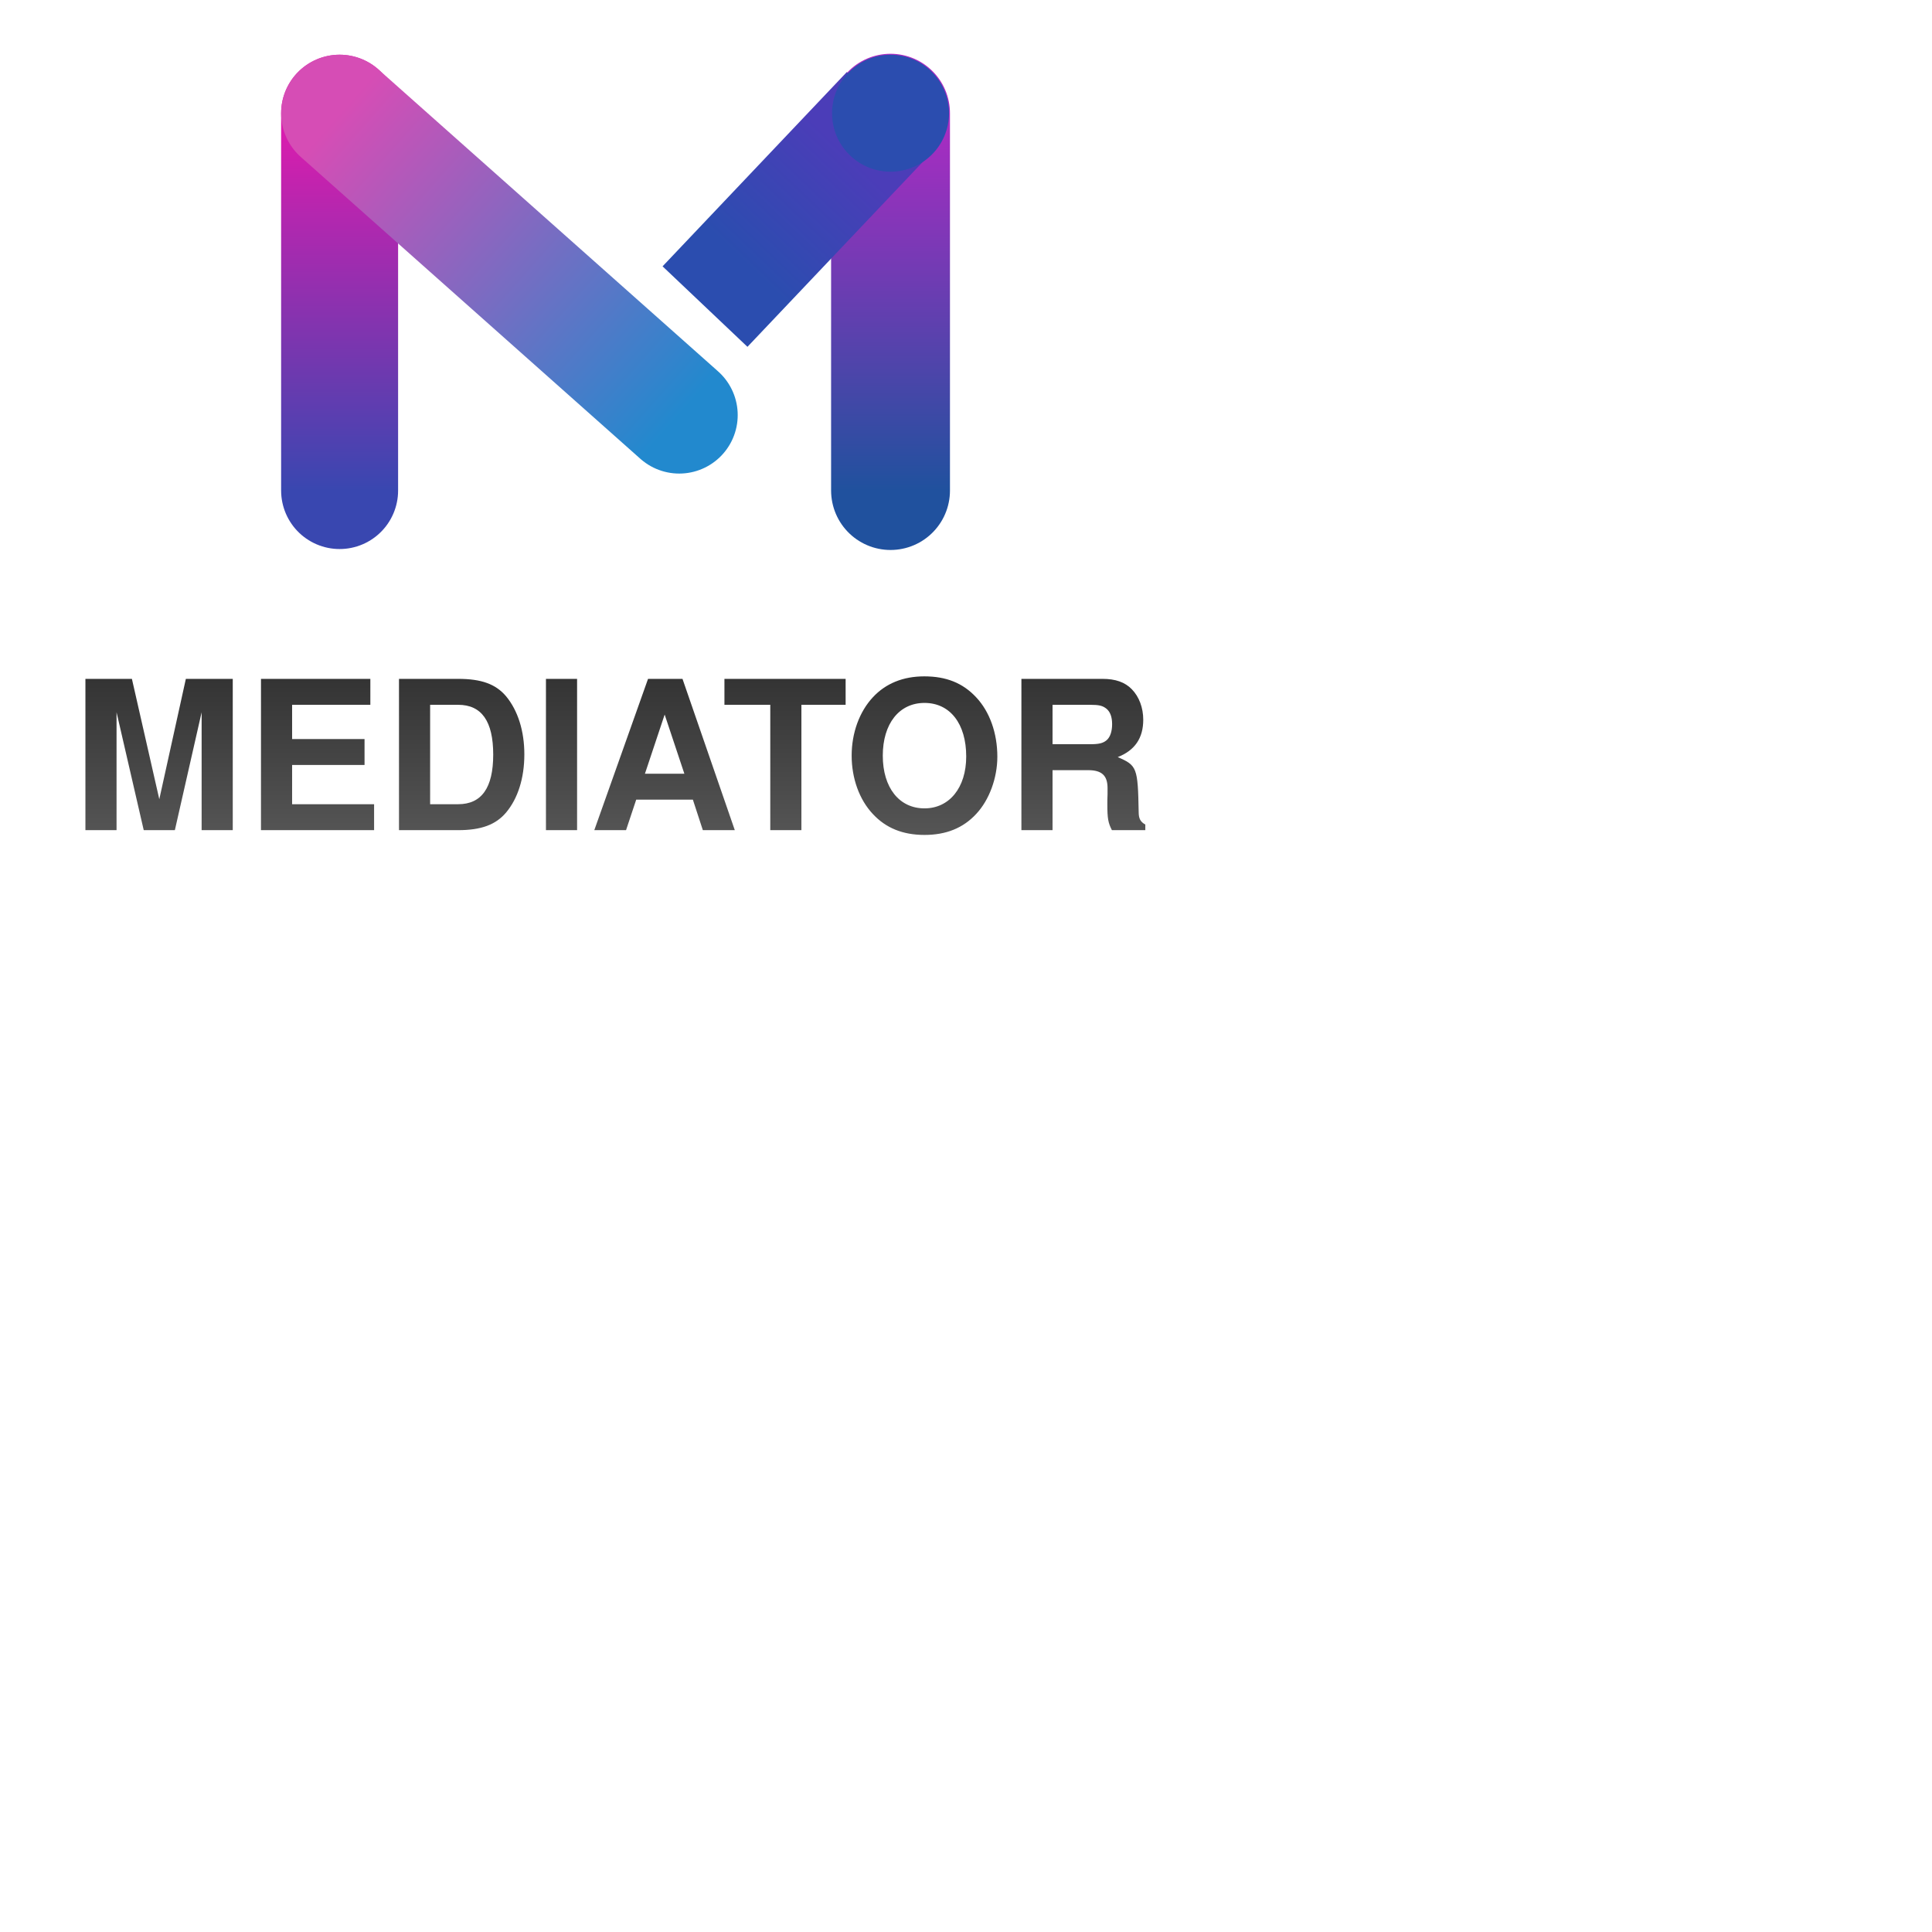
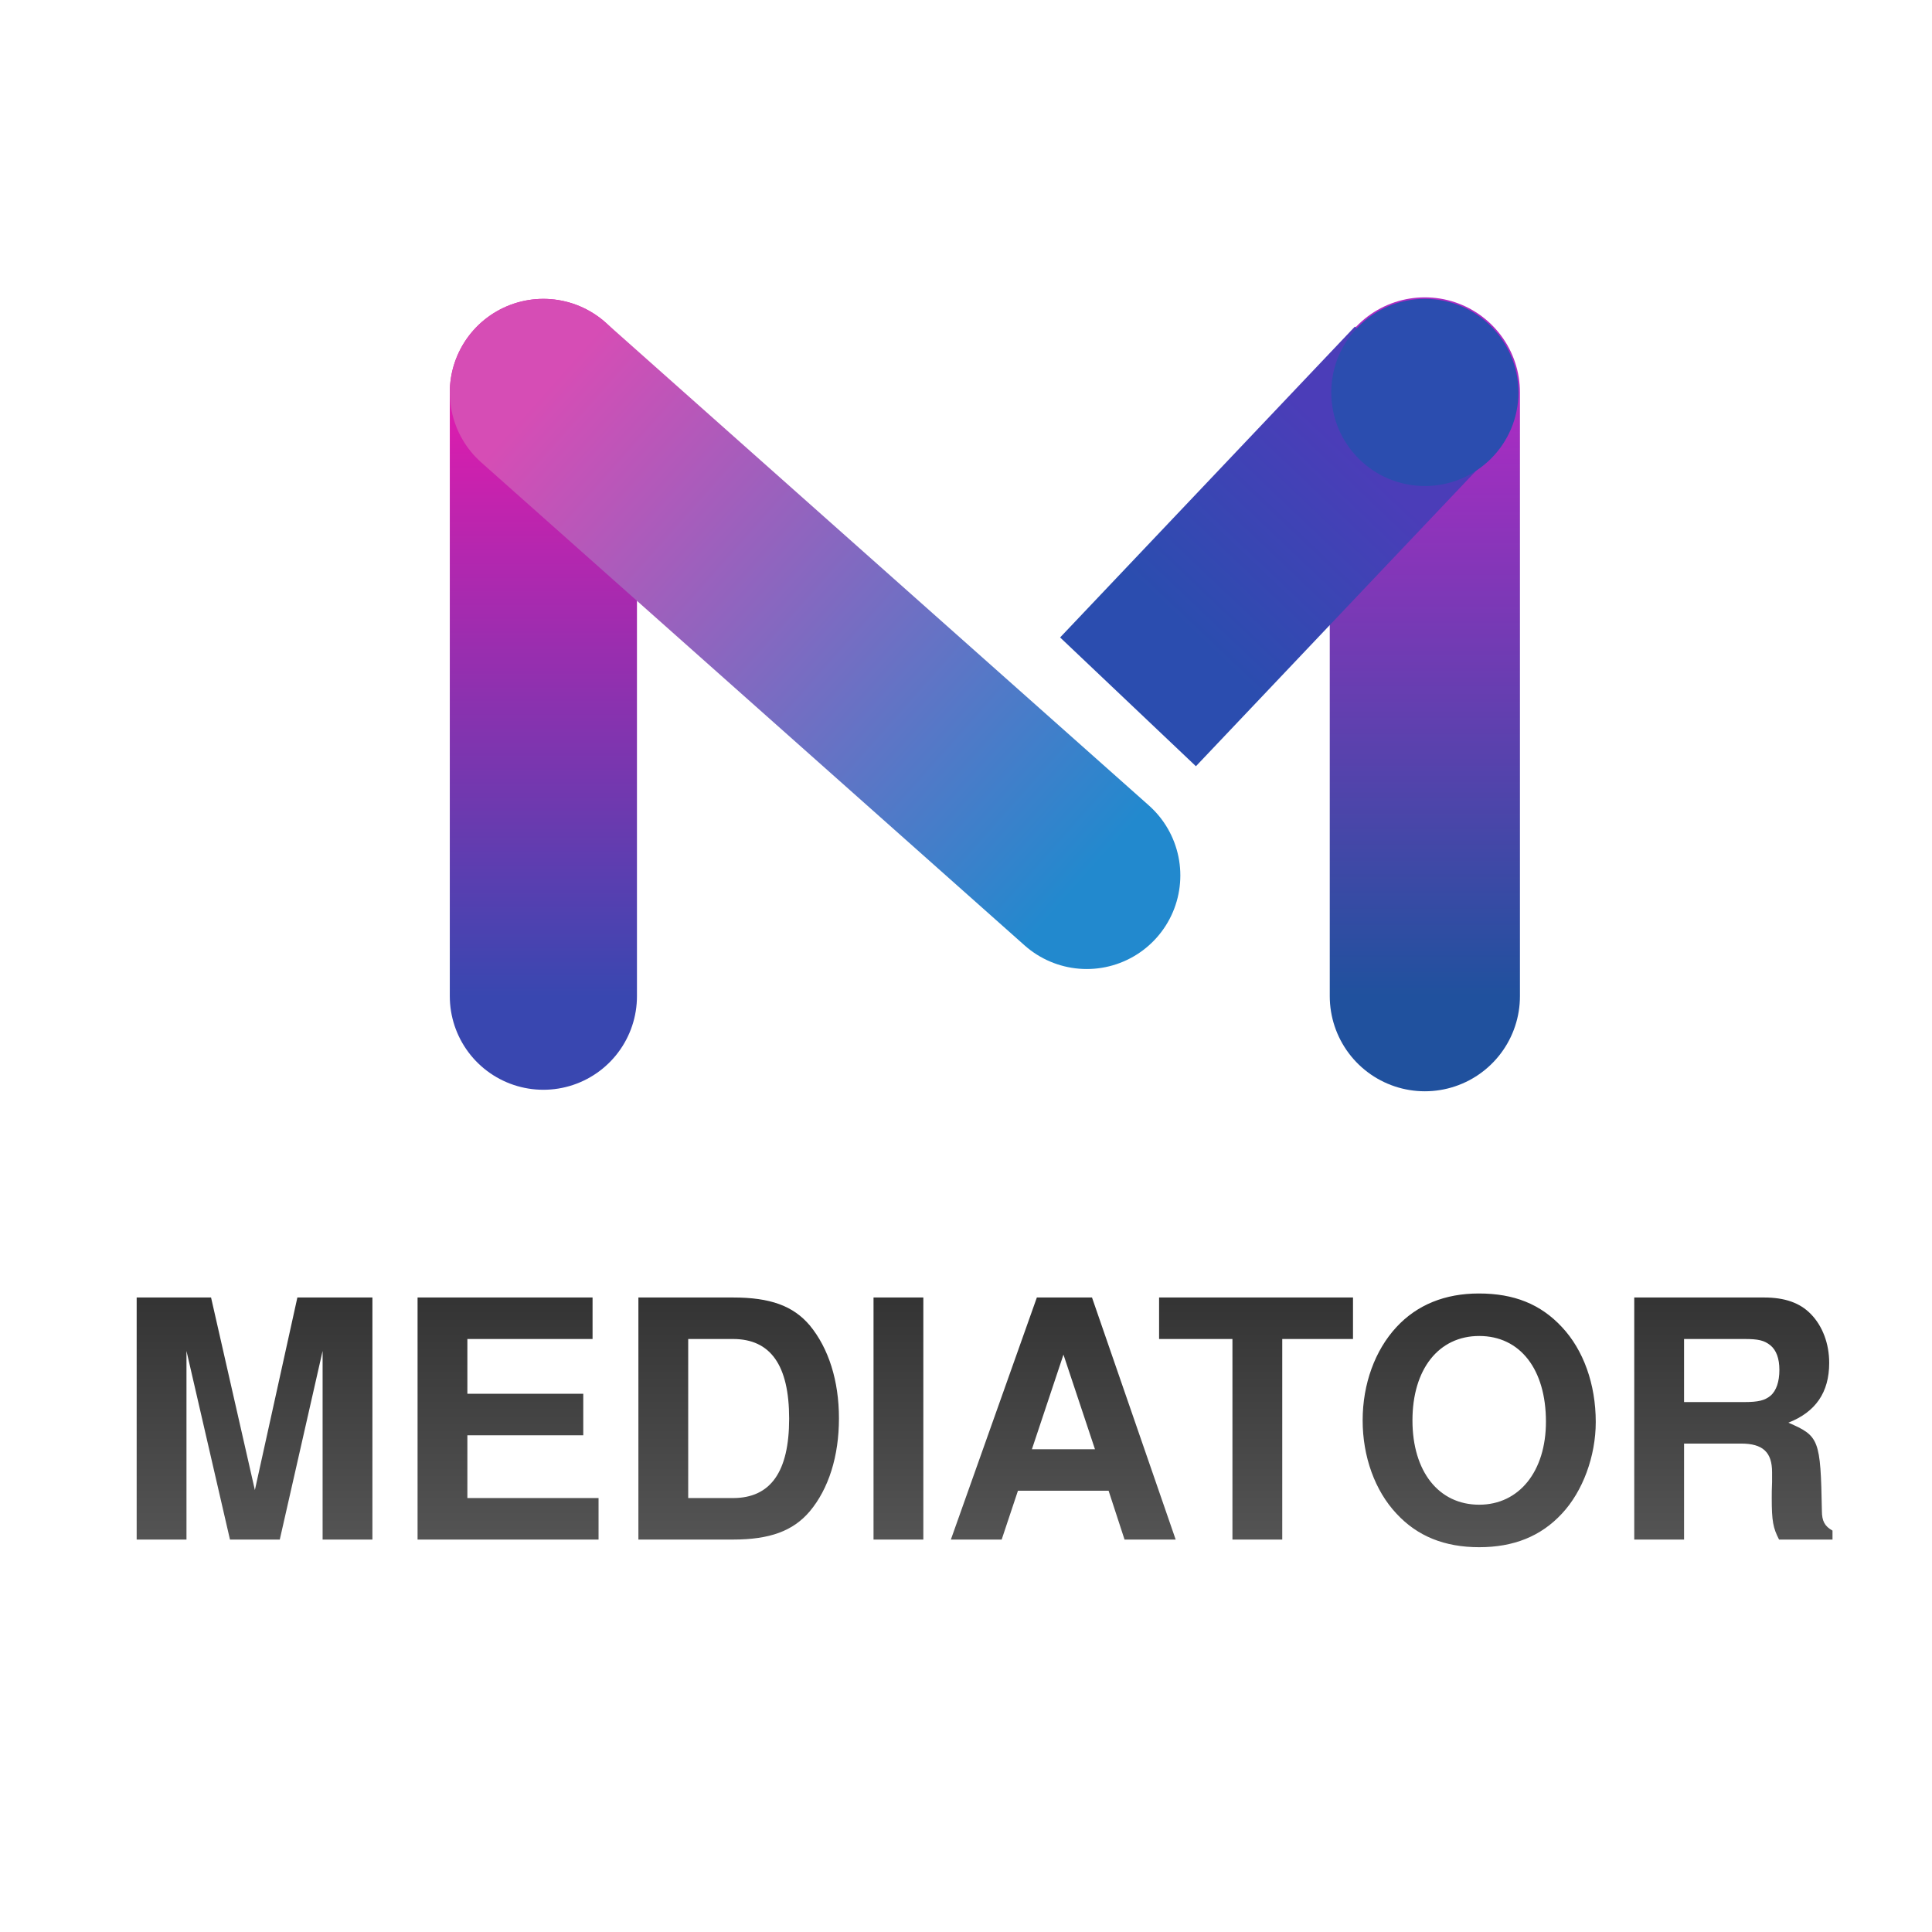
- <svg xmlns="http://www.w3.org/2000/svg" id="svg0.32870411484086026" width="1024" height="1024">
+ <svg xmlns="http://www.w3.org/2000/svg" id="svg0.32870411484086026" width="640" height="640">
  <defs>
-     <linearGradient id="line1Gradient" x1="180" y1="60" x2="180" y2="260" gradientUnits="userSpaceOnUse">
+     <linearGradient id="line1Gradient" x1="180" y1="130" x2="180" y2="330" gradientUnits="userSpaceOnUse">
      <stop offset="0%" stop-color="#e11bae" />
      <stop offset="100%" stop-color="#3947b0" />
    </linearGradient>
-     <linearGradient id="line2Gradient" x1="180" y1="60" x2="360" y2="220" gradientUnits="userSpaceOnUse">
+     <linearGradient id="line2Gradient" x1="180" y1="130" x2="360" y2="290" gradientUnits="userSpaceOnUse">
      <stop offset="0%" stop-color="#d64db5" />
      <stop offset="100%" stop-color="#2289ce" />
    </linearGradient>
-     <linearGradient id="line3Gradient" x1="395" y1="140" x2="450" y2="82" gradientUnits="userSpaceOnUse">
+     <linearGradient id="line3Gradient" x1="395" y1="210" x2="450" y2="152" gradientUnits="userSpaceOnUse">
      <stop offset="0%" stop-color="#2b4daf" />
      <stop offset="100%" stop-color="#4b3db8" />
    </linearGradient>
-     <linearGradient id="line4Gradient" x1="472" y1="60" x2="472" y2="260" gradientUnits="userSpaceOnUse">
+     <linearGradient id="line4Gradient" x1="472" y1="130" x2="472" y2="330" gradientUnits="userSpaceOnUse">
      <stop offset="0%" stop-color="#ad2bc3" />
      <stop offset="100%" stop-color="#20519e" />
    </linearGradient>
    <linearGradient id="textGradient" x1="0%" y1="0%" x2="0%" y2="100%" gradientUnits="objectBoundingBox">
      <stop offset="0%" stop-color="#333333" />
      <stop offset="100%" stop-color="#555555" />
    </linearGradient>
  </defs>
-   <line x1="180" y1="60" x2="180" y2="260" stroke-width="62" stroke-linecap="round" stroke="url(#line1Gradient)" />
-   <line x1="472" y1="60" x2="472" y2="260" stroke-width="63" stroke-linecap="round" stroke="url(#line4Gradient)" />
-   <line x1="180" y1="60" x2="360" y2="220" stroke-width="62" stroke-linecap="round" stroke="url(#line2Gradient)" />
-   <line x1="395" y1="140" x2="450" y2="82" stroke-width="62" stroke-linecap="square" stroke="url(#line3Gradient)" />
-   <circle cx="472" cy="60" r="31" stroke-width="2" stroke-linecap="square" fill="#2b4daf" />
-   <text x="325" y="440" font-family="Helvetica Neue, Helvetica, Arial Black, sans-serif" font-size="110" font-weight="900" text-anchor="middle" fill="url(#textGradient)">
+   <line x1="180" y1="130" x2="180" y2="330" stroke-width="62" stroke-linecap="round" stroke="url(#line1Gradient)" />
+   <line x1="472" y1="130" x2="472" y2="330" stroke-width="63" stroke-linecap="round" stroke="url(#line4Gradient)" />
+   <line x1="180" y1="130" x2="360" y2="290" stroke-width="62" stroke-linecap="round" stroke="url(#line2Gradient)" />
+   <line x1="395" y1="210" x2="450" y2="152" stroke-width="62" stroke-linecap="square" stroke="url(#line3Gradient)" />
+   <circle cx="472" cy="130" r="31" stroke-width="2" stroke-linecap="square" fill="#2b4daf" />
+   <text x="325" y="510" font-family="Helvetica Neue, Helvetica, Arial Black, sans-serif" font-size="110" font-weight="900" text-anchor="middle" fill="url(#textGradient)">
        MEDIATOR
    </text>
</svg>
